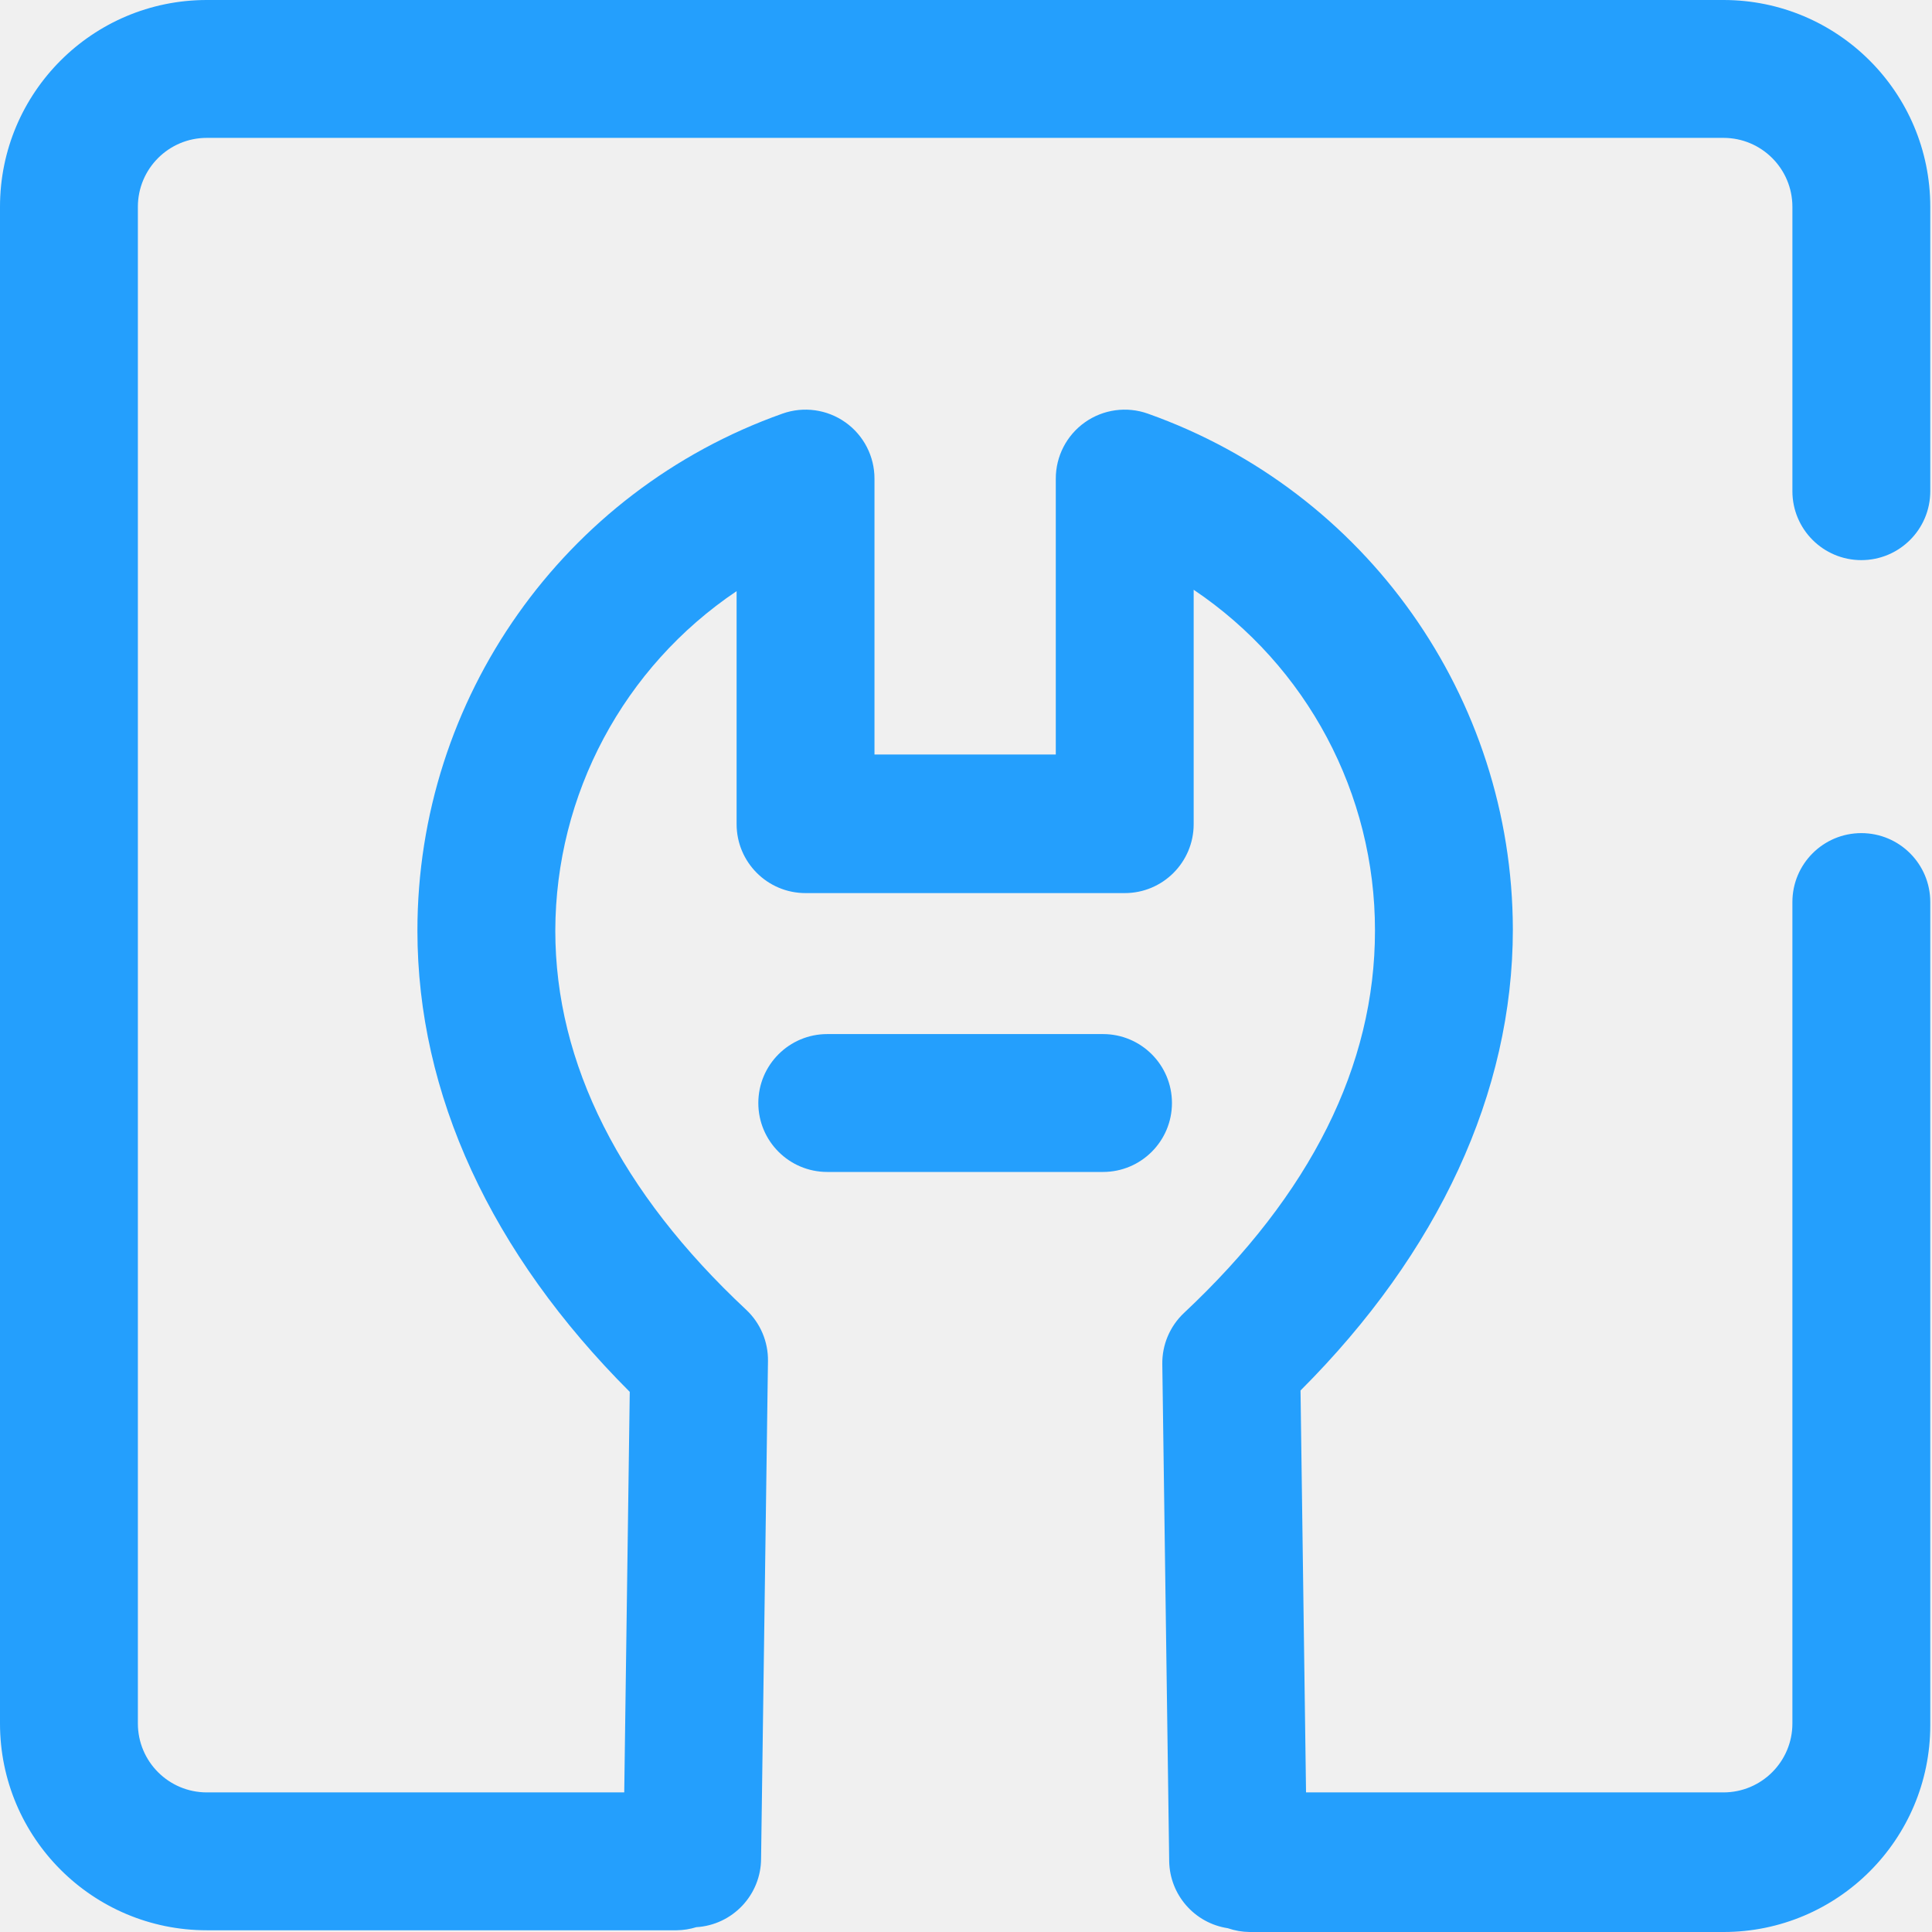
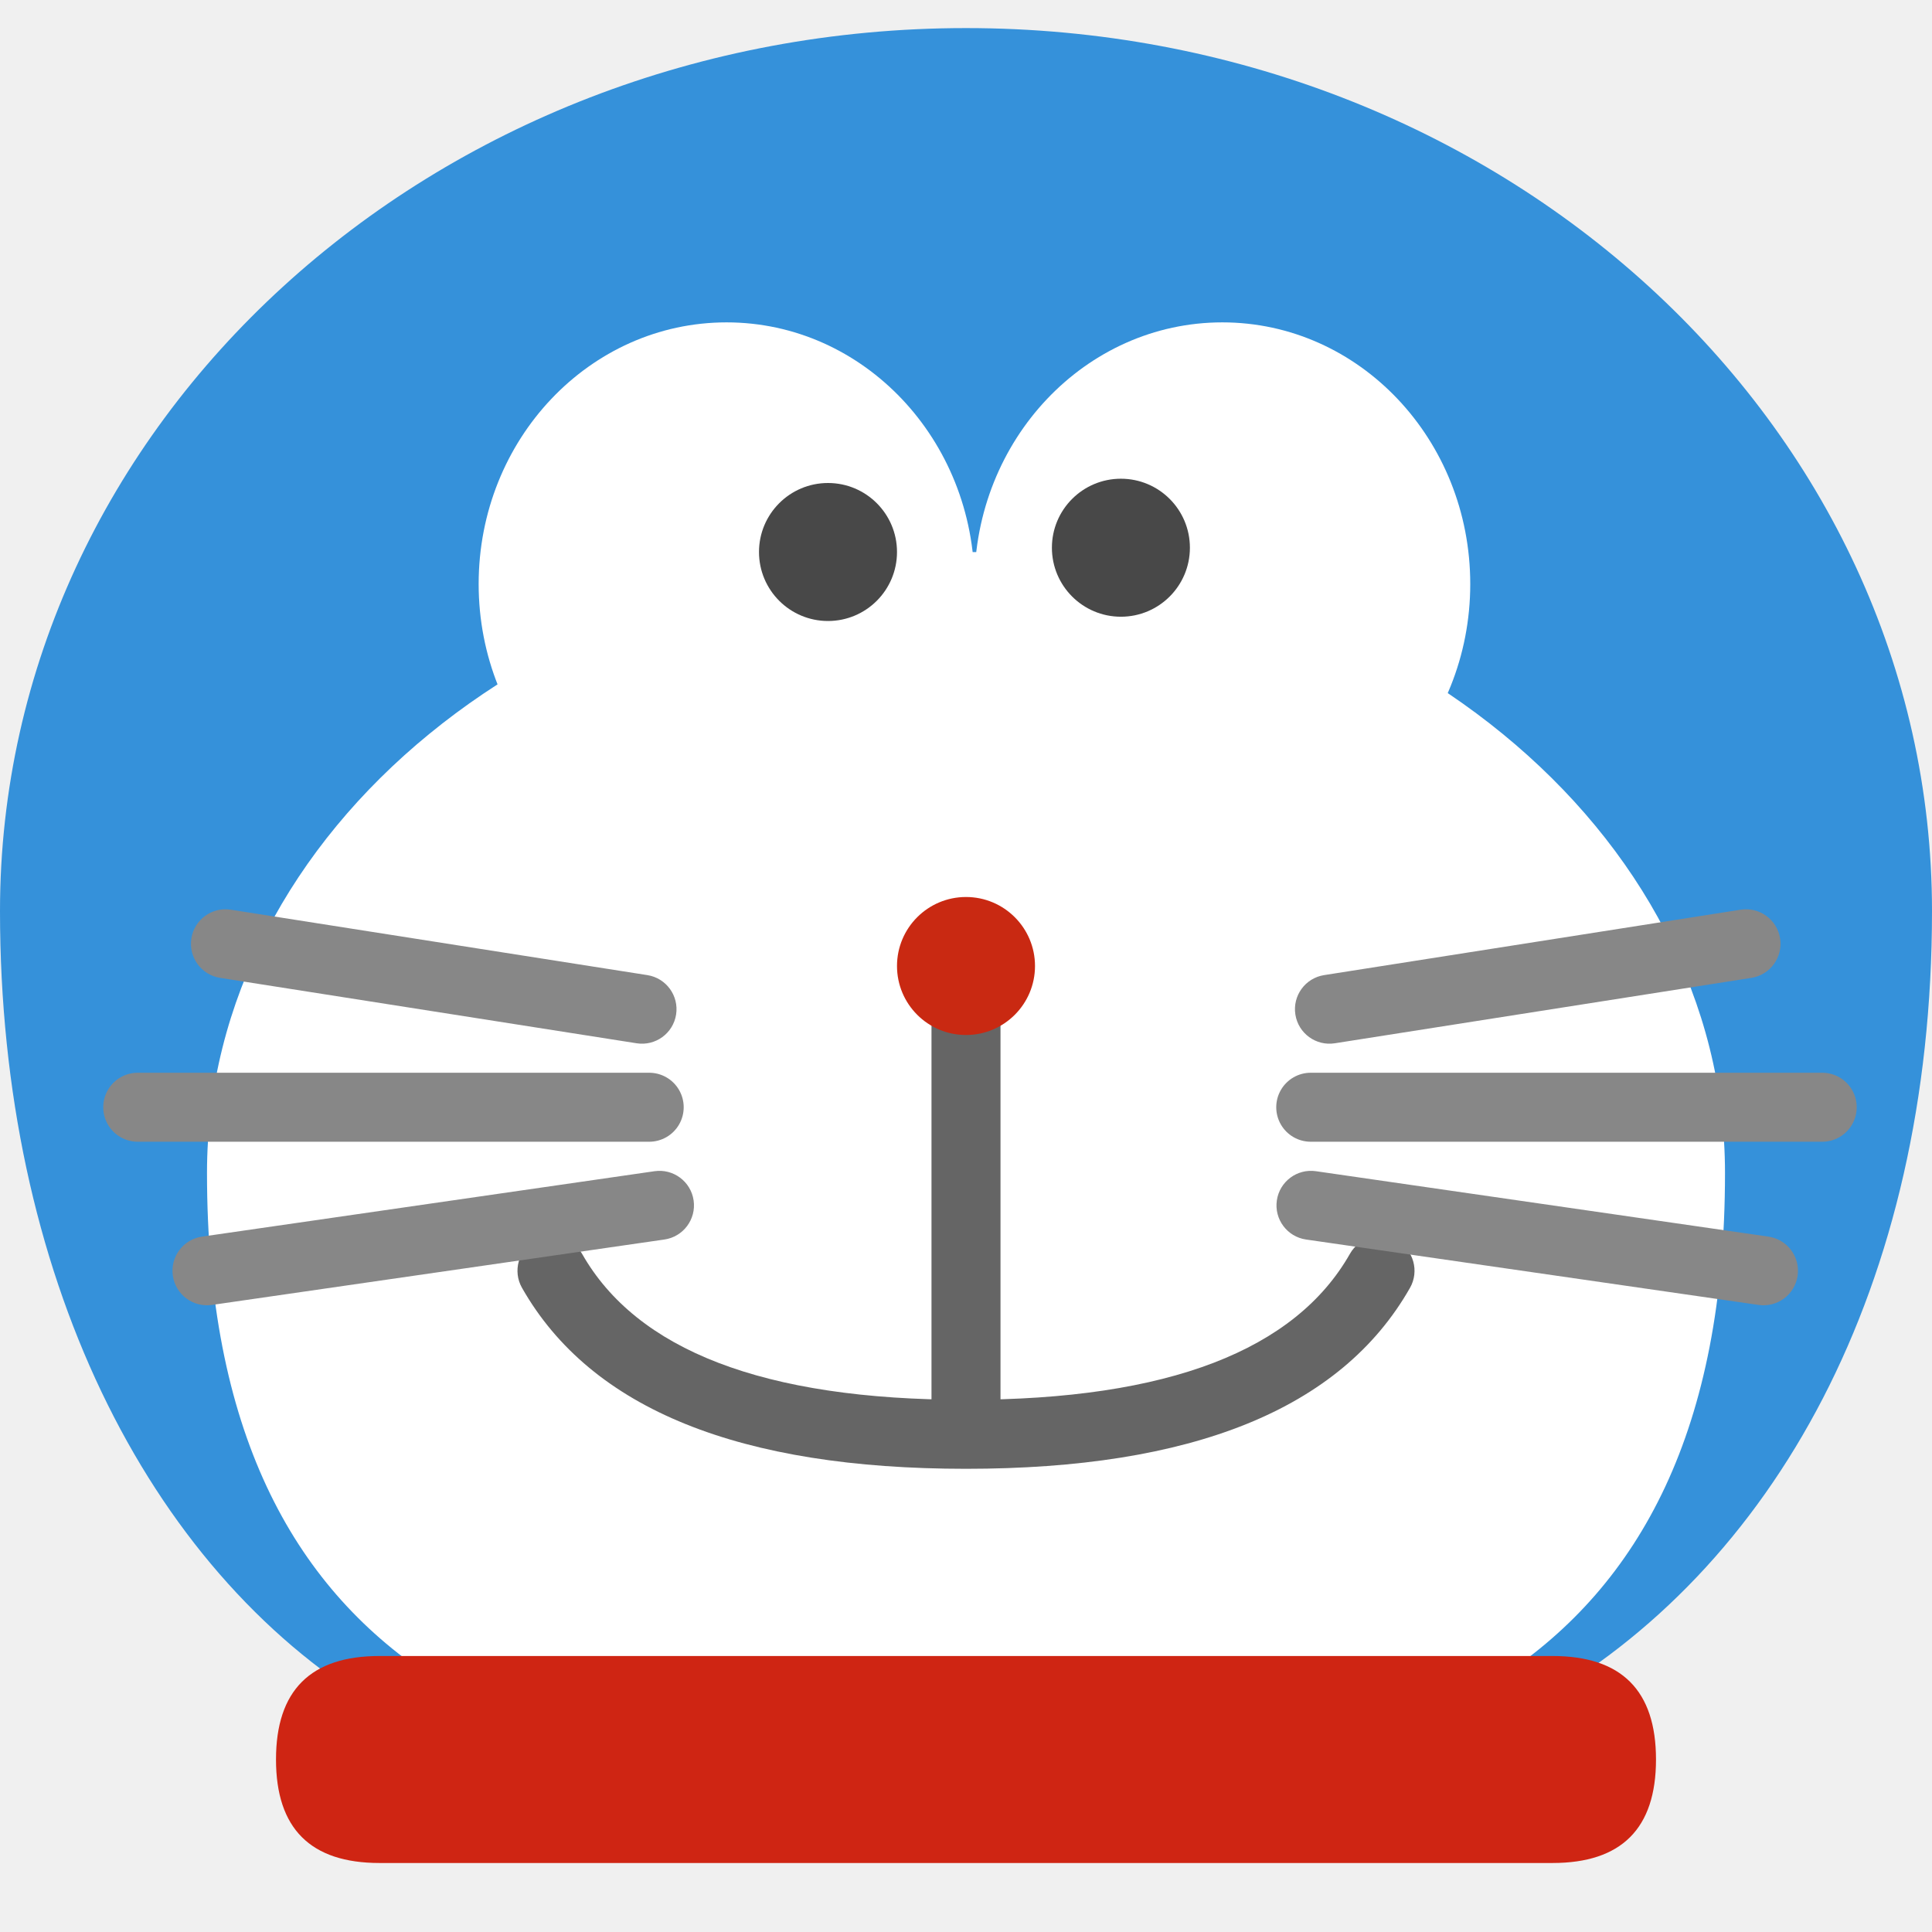
- <svg xmlns="http://www.w3.org/2000/svg" class="icon" style="vertical-align: middle;fill: currentColor;overflow: hidden;" viewBox="0 0 1024 1024" version="1.1">
-   <path d="M986.548 296.878a36.539 36.539 0 0 0 36.539-36.539V109.616a109.616 109.616 0 0 0-109.616-109.616H109.616a109.616 109.616 0 0 0-109.616 109.616v803.854a109.616 109.616 0 0 0 109.616 109.616h249.012a36.539 36.539 0 0 0 10.414-1.644 36.539 36.539 0 0 0 34.346-36.539l3.654-263.445a36.539 36.539 0 0 0-11.51-27.221c-66.683-62.299-101.212-130.444-101.212-200.963a217.406 217.406 0 0 1 96.097-179.954v123.501a36.539 36.539 0 0 0 36.539 36.539h169.175a36.539 36.539 0 0 0 36.539-36.539v-124.232A217.406 217.406 0 0 1 728.766 493.274c0 71.433-33.981 139.578-101.212 202.608a36.539 36.539 0 0 0-11.51 27.221l3.654 263.445a36.539 36.539 0 0 0 31.058 35.443 36.539 36.539 0 0 0 11.51 2.01H913.47a109.616 109.616 0 0 0 109.616-109.616V478.11a36.539 36.539 0 0 0-73.078 0V913.47a36.539 36.539 0 0 1-36.539 36.539H692.228l-2.923-213.021c73.078-73.078 112.54-157.848 112.54-244.445A290.666 290.666 0 0 0 608.371 219.233a36.539 36.539 0 0 0-48.779 34.529v146.155h-96.097v-146.155A36.539 36.539 0 0 0 414.715 219.233a290.666 290.666 0 0 0-193.473 274.041c0 86.597 38.914 170.819 112.54 244.445L330.859 950.009H109.616a36.539 36.539 0 0 1-36.539-36.539V109.616a36.539 36.539 0 0 1 36.539-36.539h803.854a36.539 36.539 0 0 1 36.539 36.539v150.723a36.539 36.539 0 0 0 36.539 36.539z" fill="#249ffd" />
-   <path d="M584.621 548.082h-146.155a36.539 36.539 0 0 0 0 73.078h146.155a36.539 36.539 0 0 0 0-73.078z" fill="#249ffd" />
+ <svg xmlns="http://www.w3.org/2000/svg" class="icon" style="vertical-align: middle;fill: currentColor;overflow: hidden;" viewBox="0 0 1024 1024" version="1.1" p-id="2806">
+   <path d="M512 950.857c112.128 0 215.808-0.366 300.142-47.177C940.507 832.366 1024 681.618 1024 482.889 1024 224.439 794.77 14.885 512 14.885S0 224.439 0 482.889C0 674.377 77.531 830.903 198.071 903.68 284.745 955.977 393.691 950.857 512 950.857z" fill="#3591da" />
+   <path d="M512 950.857c222.171 0 402.286-57.234 402.286-329.143 0-181.76-180.114-329.143-402.286-329.143S109.714 439.954 109.714 621.714c0 271.909 180.114 329.143 402.286 329.143z" fill="#FFFFFF" />
+   <path d="M146.286 877.714m54.857 0l621.714 0q54.857 0 54.857 54.857l0 0q0 54.857-54.857 54.857l-621.714 0q-54.857 0-54.857-54.857l0 0q0-54.857 54.857-54.857Z" fill="#cf2513" />
+   <path d="M253.696 309.541a138.679 131.401 90 1 0 262.802 0 138.679 131.401 90 1 0-262.802 0Z" fill="#FFFFFF" />
+   <path d="M516.462 309.541a138.679 131.401 90 1 0 262.802 0 138.679 131.401 90 1 0-262.802 0Z" fill="#FFFFFF" />
+   <path d="M276.663 682.569a18.286 18.286 0 1 1 31.817-18.066c28.928 50.944 95.963 77.422 203.52 77.422 107.557 0 174.592-26.478 203.52-77.422a18.286 18.286 0 1 1 31.817 18.066c-36.718 64.622-115.968 95.927-235.337 95.927s-198.619-31.305-235.337-95.927z" fill="#656565" />
+   <path d="M493.714 500.224h36.571v242.651h-36.571z" fill="#656565" />
+   <path d="M512 512m-36.571 0a36.571 36.571 0 1 0 73.143 0 36.571 36.571 0 1 0-73.143 0Z" fill="#c92912" />
+   <path d="M438.857 292.571m-36.571 0a36.571 36.571 0 1 0 73.143 0 36.571 36.571 0 1 0-73.143 0Z" fill="#484848" />
+   <path d="M557.531 290.304a36.571 36.571 0 1 0 73.143 0 36.571 36.571 0 1 0-73.143 0Z" fill="#484848" />
+   <path d="M116.663 518.29a18.286 18.286 0 1 1 5.669-36.133l220.782 34.67a18.286 18.286 0 1 1-5.669 36.133l-220.782-34.67zM73.143 605.147a18.286 18.286 0 1 1 0-36.571h270.811a18.286 18.286 0 1 1 0 36.571H73.143zM112.347 691.639a18.286 18.286 0 1 1-5.266-36.206l239.835-34.67a18.286 18.286 0 1 1 5.23 36.206l-239.799 34.67zM928.256 518.29a18.286 18.286 0 1 0-5.669-36.133l-220.782 34.67a18.286 18.286 0 1 0 5.669 36.133l220.782-34.67zM965.669 605.147a18.286 18.286 0 1 0 0-36.571H694.857a18.286 18.286 0 1 0 0 36.571h270.811zM932.059 691.639a18.286 18.286 0 1 0 5.23-36.206l-239.799-34.67a18.286 18.286 0 1 0-5.266 36.206l239.835 34.67z" fill="#878787" />
</svg>
